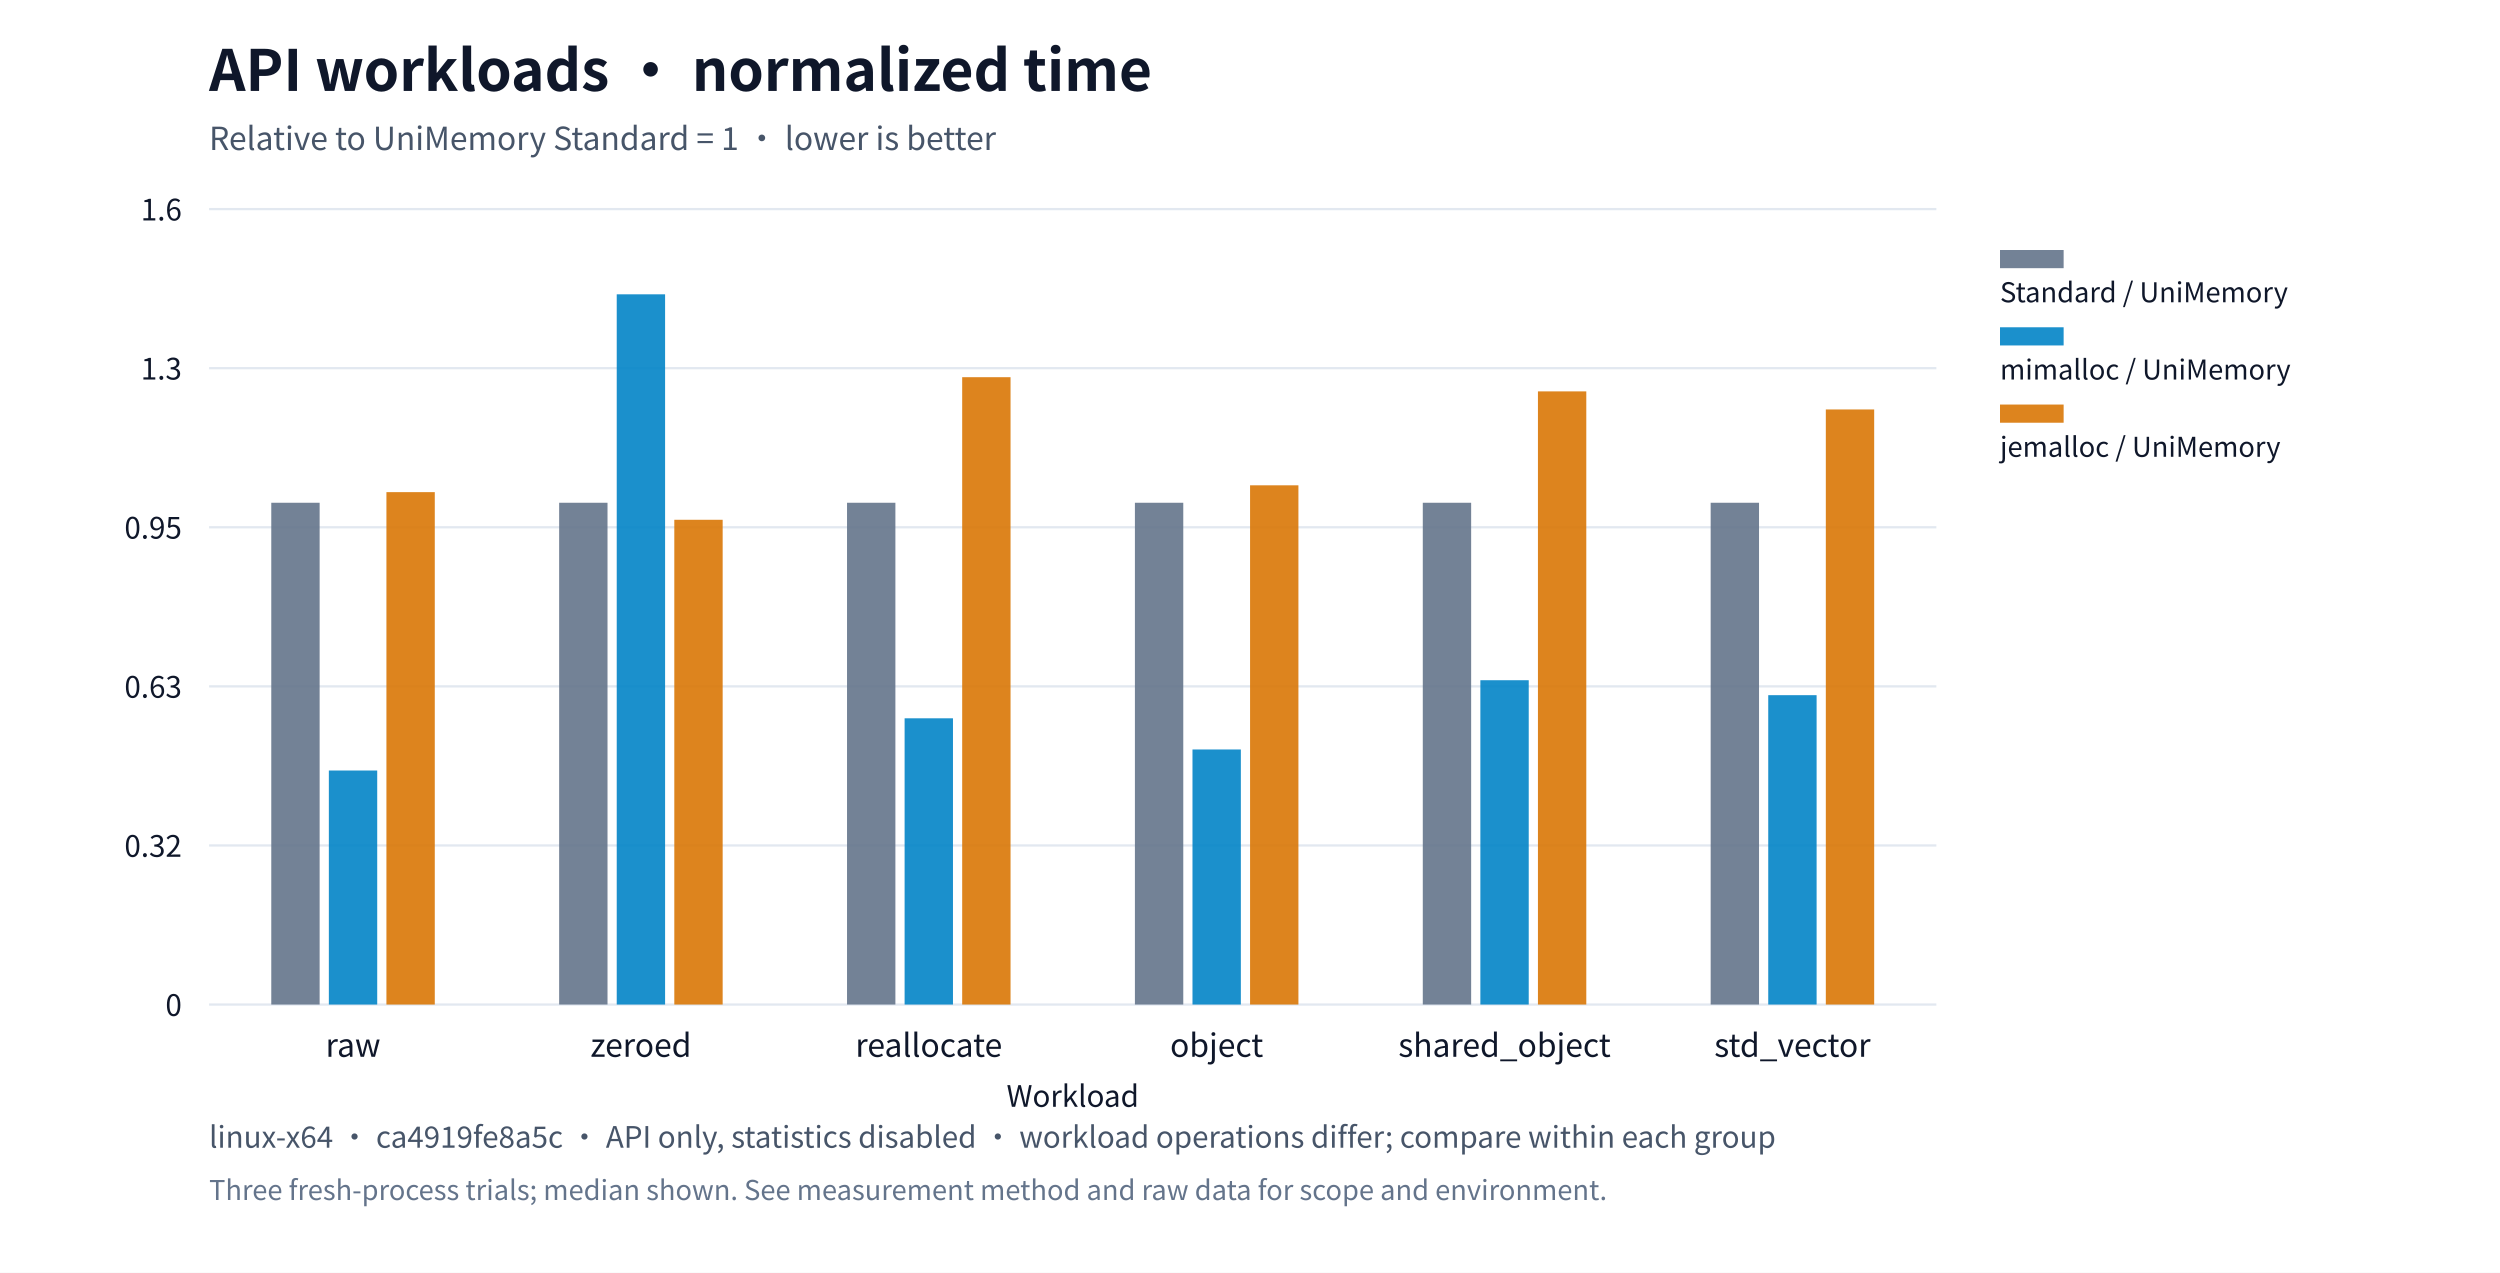
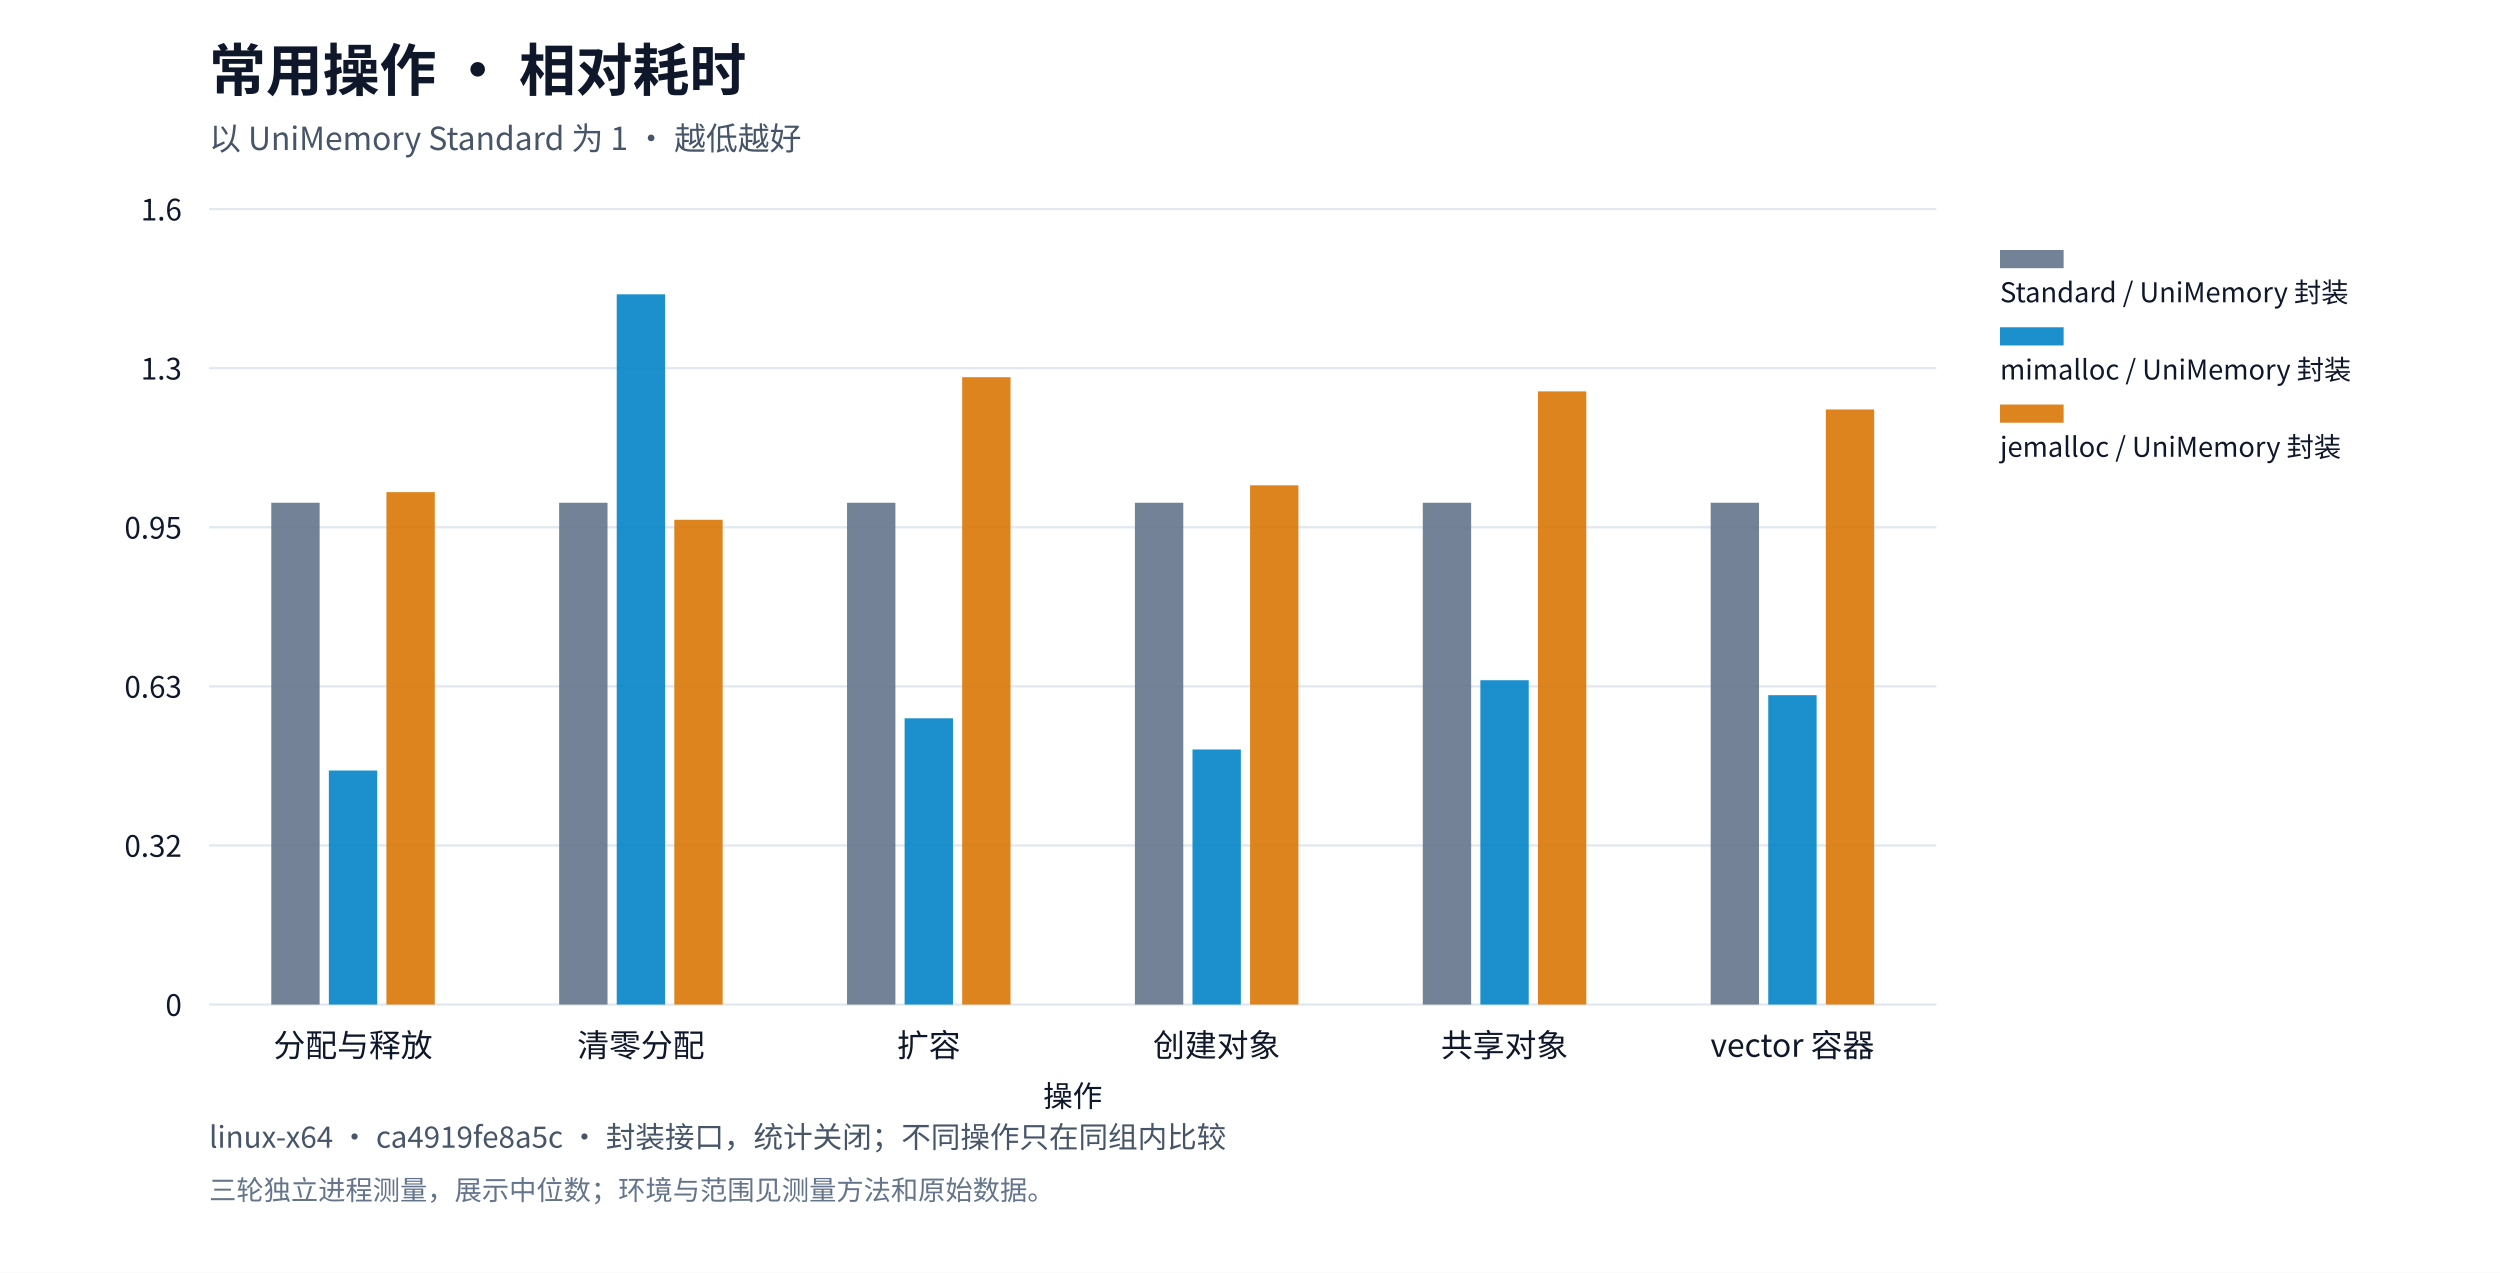
- <svg xmlns="http://www.w3.org/2000/svg" xml:lang="en" viewBox="0 0 1100 560" role="img">
+ <svg xmlns="http://www.w3.org/2000/svg" xml:lang="zh-CN" viewBox="0 0 1100 560" role="img">
  <rect width="1100" height="560" fill="#ffffff" />
  <g font-family="system-ui,Segoe UI,Microsoft YaHei,PingFang SC,Noto Sans CJK SC,sans-serif" fill="#0f172a">
-     <text x="92" y="40" font-size="25" font-weight="650">API workloads · normalized time</text>
-     <text x="92" y="66" font-size="14" fill="#475569">Relative to UniMemory Standard = 1 · lower is better</text>
+     <text x="92" y="40" font-size="25" font-weight="650">常用操作 · 相对耗时</text>
+     <text x="92" y="66" font-size="14" fill="#475569">以 UniMemory Standard 为 1 · 越低越好</text>
    <defs>
      <pattern id="standard-basic" width="6" height="6" patternUnits="userSpaceOnUse">
        <rect width="6" height="6" fill="#64748b" />
        <path d="M0,6L6,0" stroke="#ffffff" stroke-opacity="0.6" stroke-width="1.2" />
      </pattern>
      <pattern id="mimalloc-basic" width="6" height="6" patternUnits="userSpaceOnUse">
        <rect width="6" height="6" fill="#0284c7" />
        <path d="M0,6L6,0" stroke="#ffffff" stroke-opacity="0.6" stroke-width="1.2" />
      </pattern>
      <pattern id="jemalloc-basic" width="6" height="6" patternUnits="userSpaceOnUse">
        <rect width="6" height="6" fill="#d97706" />
        <path d="M0,6L6,0" stroke="#ffffff" stroke-opacity="0.6" stroke-width="1.2" />
      </pattern>
    </defs>
    <path d="M92,442.0h760" stroke="#e2e8f0" />
    <text x="80" y="447.0" text-anchor="end" font-size="13">0</text>
    <path d="M92,372.0h760" stroke="#e2e8f0" />
    <text x="80" y="377.0" text-anchor="end" font-size="13">0.32</text>
    <path d="M92,302.0h760" stroke="#e2e8f0" />
    <text x="80" y="307.0" text-anchor="end" font-size="13">0.63</text>
    <path d="M92,232.0h760" stroke="#e2e8f0" />
    <text x="80" y="237.0" text-anchor="end" font-size="13">0.95</text>
    <path d="M92,162.0h760" stroke="#e2e8f0" />
    <text x="80" y="167.0" text-anchor="end" font-size="13">1.3</text>
    <path d="M92,92.0h760" stroke="#e2e8f0" />
    <text x="80" y="97.0" text-anchor="end" font-size="13">1.6</text>
-     <text x="155.333" y="465" text-anchor="middle" font-size="14">raw</text>
-     <text x="282.0" y="465" text-anchor="middle" font-size="14">zeroed</text>
-     <text x="408.667" y="465" text-anchor="middle" font-size="14">reallocate</text>
-     <text x="535.333" y="465" text-anchor="middle" font-size="14">object</text>
-     <text x="662.0" y="465" text-anchor="middle" font-size="14">shared_object</text>
-     <text x="788.667" y="465" text-anchor="middle" font-size="14">std_vector</text>
+     <text x="155.333" y="465" text-anchor="middle" font-size="14">分配与释放</text>
+     <text x="282.0" y="465" text-anchor="middle" font-size="14">清零分配</text>
+     <text x="408.667" y="465" text-anchor="middle" font-size="14">扩容</text>
+     <text x="535.333" y="465" text-anchor="middle" font-size="14">创建对象</text>
+     <text x="662.0" y="465" text-anchor="middle" font-size="14">共享对象</text>
+     <text x="788.667" y="465" text-anchor="middle" font-size="14">vector 容器</text>
    <rect data-path="disabled" x="119.36" y="221.212" width="21.28" height="220.788" fill="#64748b" opacity="0.9" />
    <rect data-path="disabled" x="246.027" y="221.212" width="21.28" height="220.788" fill="#64748b" opacity="0.9" />
    <rect data-path="disabled" x="372.693" y="221.212" width="21.28" height="220.788" fill="#64748b" opacity="0.9" />
    <rect data-path="disabled" x="499.36" y="221.212" width="21.28" height="220.788" fill="#64748b" opacity="0.9" />
    <rect data-path="disabled" x="626.027" y="221.212" width="21.28" height="220.788" fill="#64748b" opacity="0.9" />
    <rect data-path="disabled" x="752.693" y="221.212" width="21.28" height="220.788" fill="#64748b" opacity="0.9" />
    <rect data-path="disabled" x="880" y="110" width="28" height="8" fill="#64748b" opacity="0.9" />
-     <text x="880" y="133" font-size="12">Standard / UniMemory</text>
+     <text x="880" y="133" font-size="12">Standard / UniMemory 封装</text>
    <rect data-path="disabled" x="144.693" y="339.026" width="21.28" height="102.974" fill="#0284c7" opacity="0.9" />
    <rect data-path="disabled" x="271.36" y="129.5" width="21.28" height="312.5" fill="#0284c7" opacity="0.9" />
    <rect data-path="disabled" x="398.027" y="316.054" width="21.28" height="125.946" fill="#0284c7" opacity="0.9" />
    <rect data-path="disabled" x="524.693" y="329.77" width="21.28" height="112.23" fill="#0284c7" opacity="0.9" />
    <rect data-path="disabled" x="651.36" y="299.292" width="21.28" height="142.708" fill="#0284c7" opacity="0.9" />
    <rect data-path="disabled" x="778.027" y="305.874" width="21.28" height="136.126" fill="#0284c7" opacity="0.9" />
    <rect data-path="disabled" x="880" y="144" width="28" height="8" fill="#0284c7" opacity="0.9" />
-     <text x="880" y="167" font-size="12">mimalloc / UniMemory</text>
+     <text x="880" y="167" font-size="12">mimalloc / UniMemory 封装</text>
    <rect data-path="disabled" x="170.027" y="216.539" width="21.28" height="225.461" fill="#d97706" opacity="0.9" />
    <rect data-path="disabled" x="296.693" y="228.702" width="21.28" height="213.298" fill="#d97706" opacity="0.9" />
    <rect data-path="disabled" x="423.36" y="165.965" width="21.28" height="276.035" fill="#d97706" opacity="0.9" />
    <rect data-path="disabled" x="550.027" y="213.538" width="21.28" height="228.462" fill="#d97706" opacity="0.9" />
    <rect data-path="disabled" x="676.693" y="172.206" width="21.28" height="269.794" fill="#d97706" opacity="0.9" />
    <rect data-path="disabled" x="803.36" y="180.161" width="21.28" height="261.839" fill="#d97706" opacity="0.9" />
    <rect data-path="disabled" x="880" y="178" width="28" height="8" fill="#d97706" opacity="0.9" />
-     <text x="880" y="201" font-size="12">jemalloc / UniMemory</text>
-     <text x="472" y="487" text-anchor="middle" font-size="13">Workload</text>
-     <text x="92" y="505" font-size="13" fill="#475569">linux-x64 · ca4919fe8a5c · API only, statistics disabled · workload operations differ; compare within each group</text>
-     <text x="92" y="528" font-size="12" fill="#64748b">Three fresh-process trials; median shown. See measurement method and raw data for scope and environment.</text>
+     <text x="880" y="201" font-size="12">jemalloc / UniMemory 封装</text>
+     <text x="472" y="487" text-anchor="middle" font-size="13">操作</text>
+     <text x="92" y="505" font-size="13" fill="#475569">linux-x64 · ca4919fe8a5c · 封装接口，统计关闭；不同操作只在同组内比较</text>
+     <text x="92" y="528" font-size="12" fill="#64748b">三轮独立进程测量，展示中位数；环境与范围见测量方法和原始数据。</text>
  </g>
</svg>
